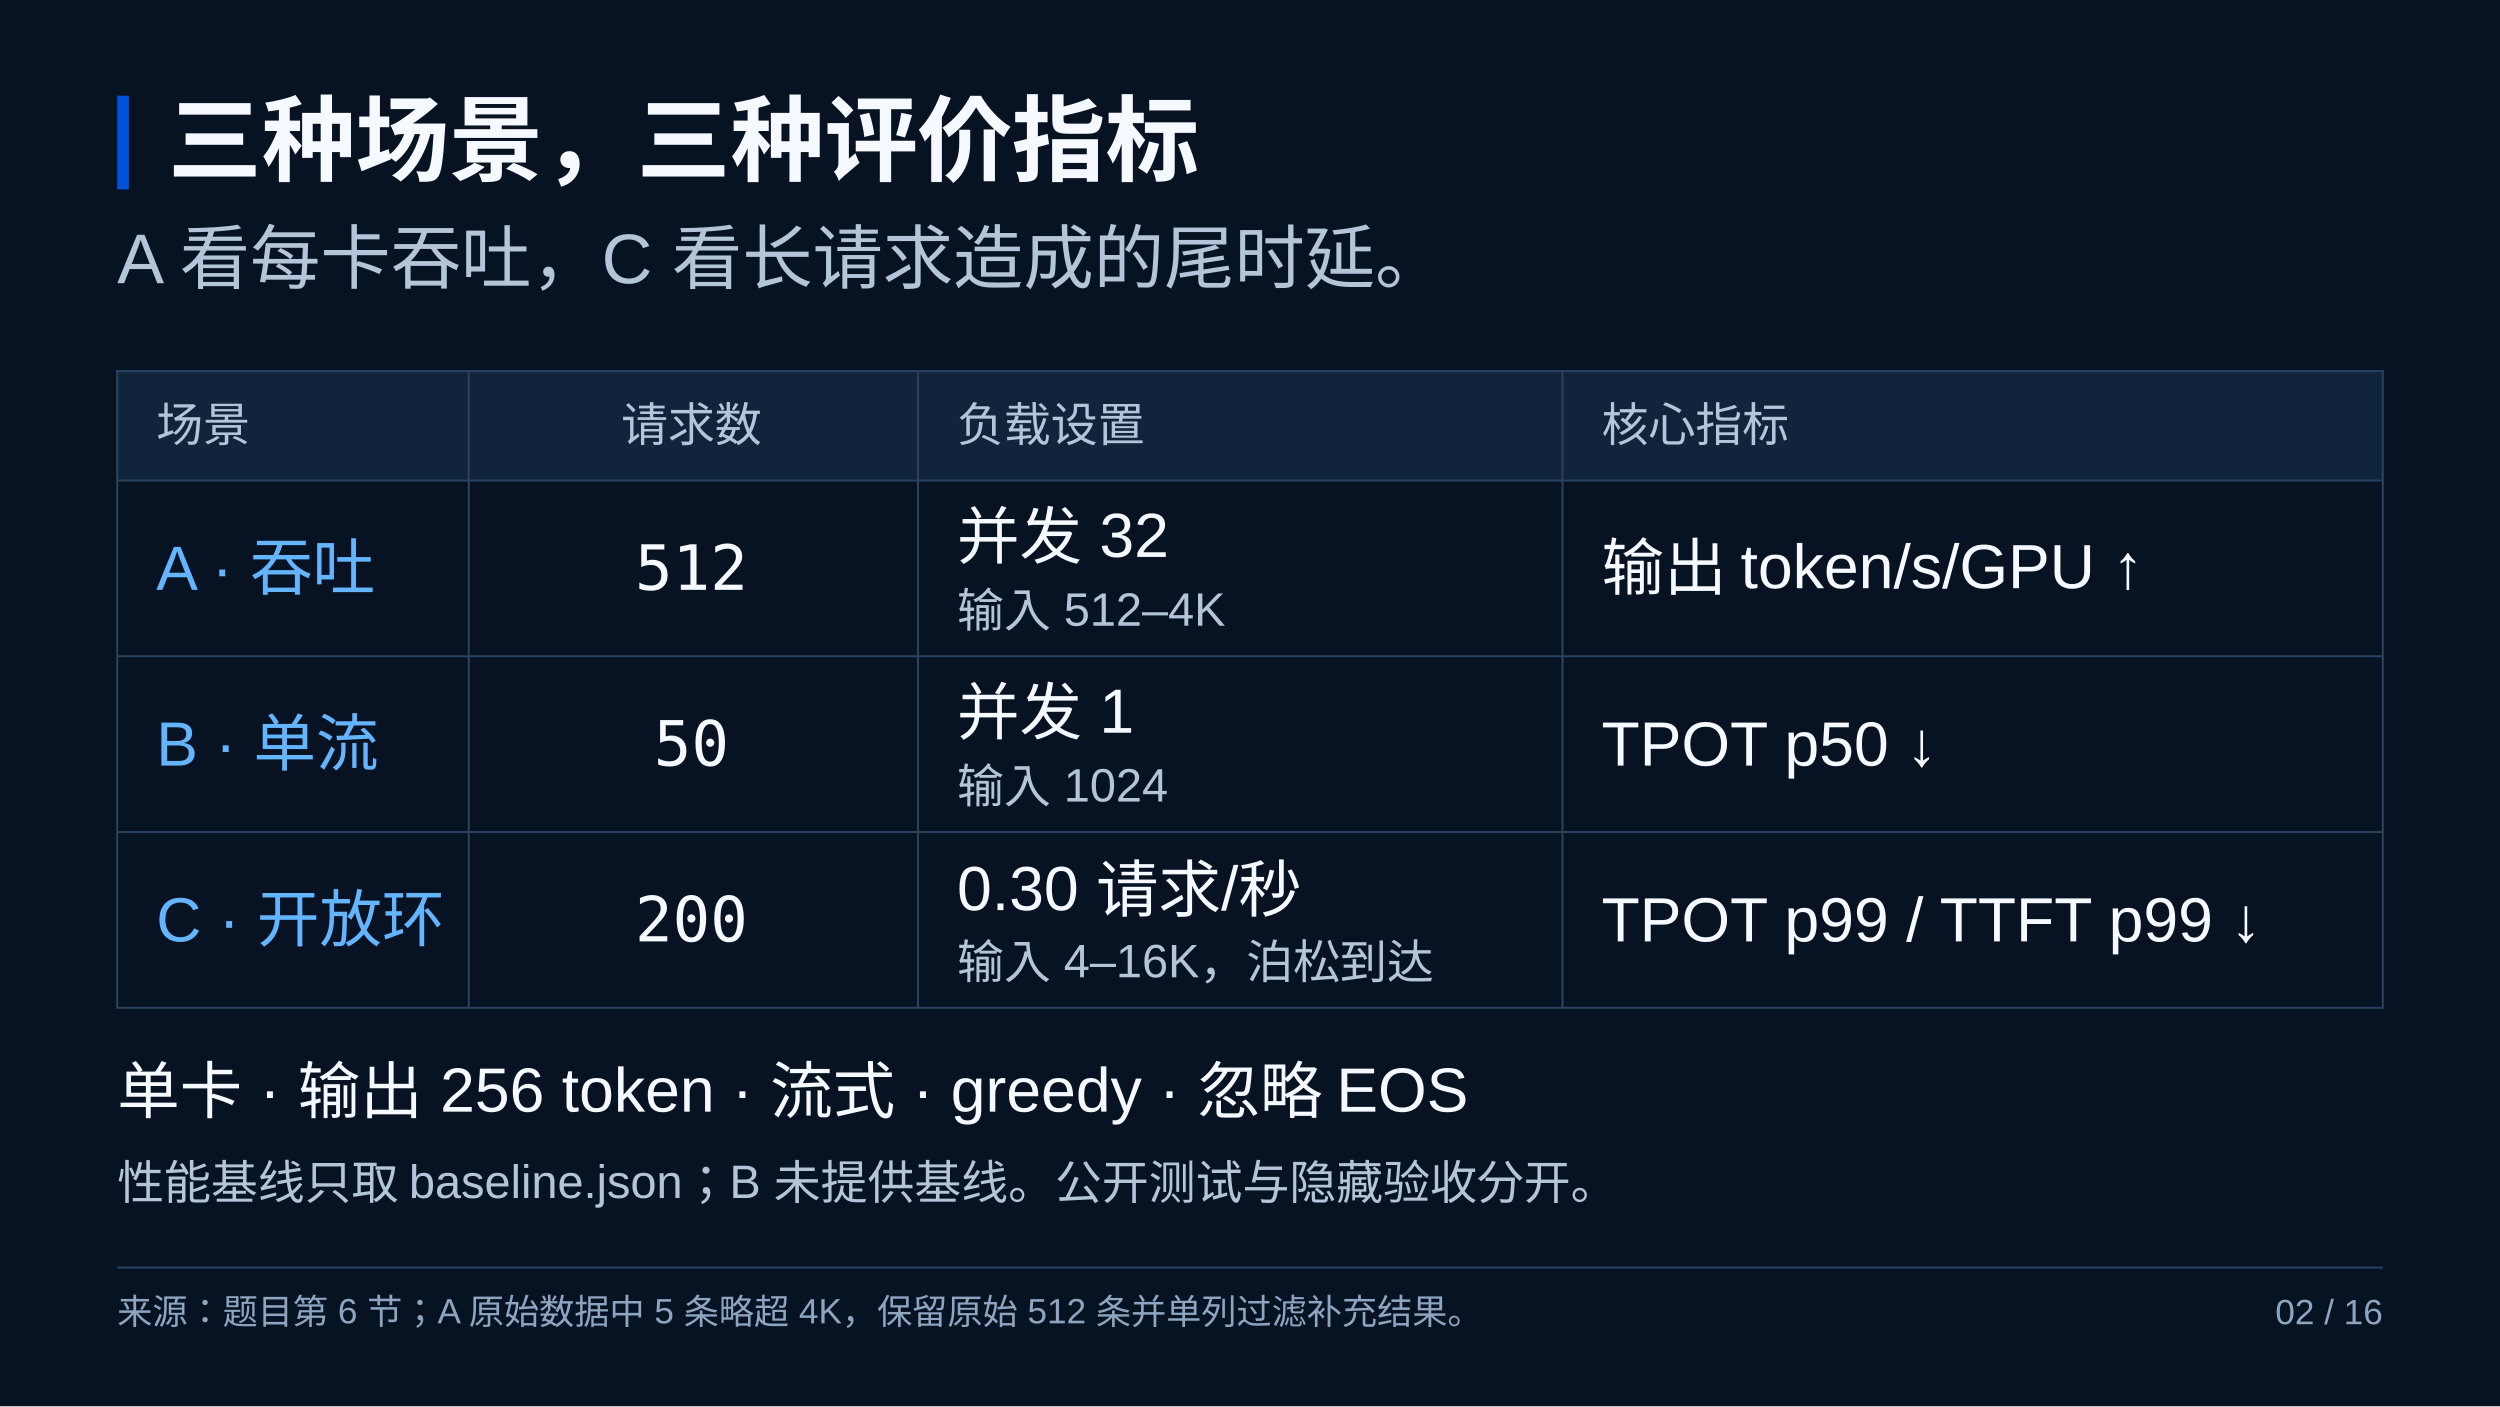
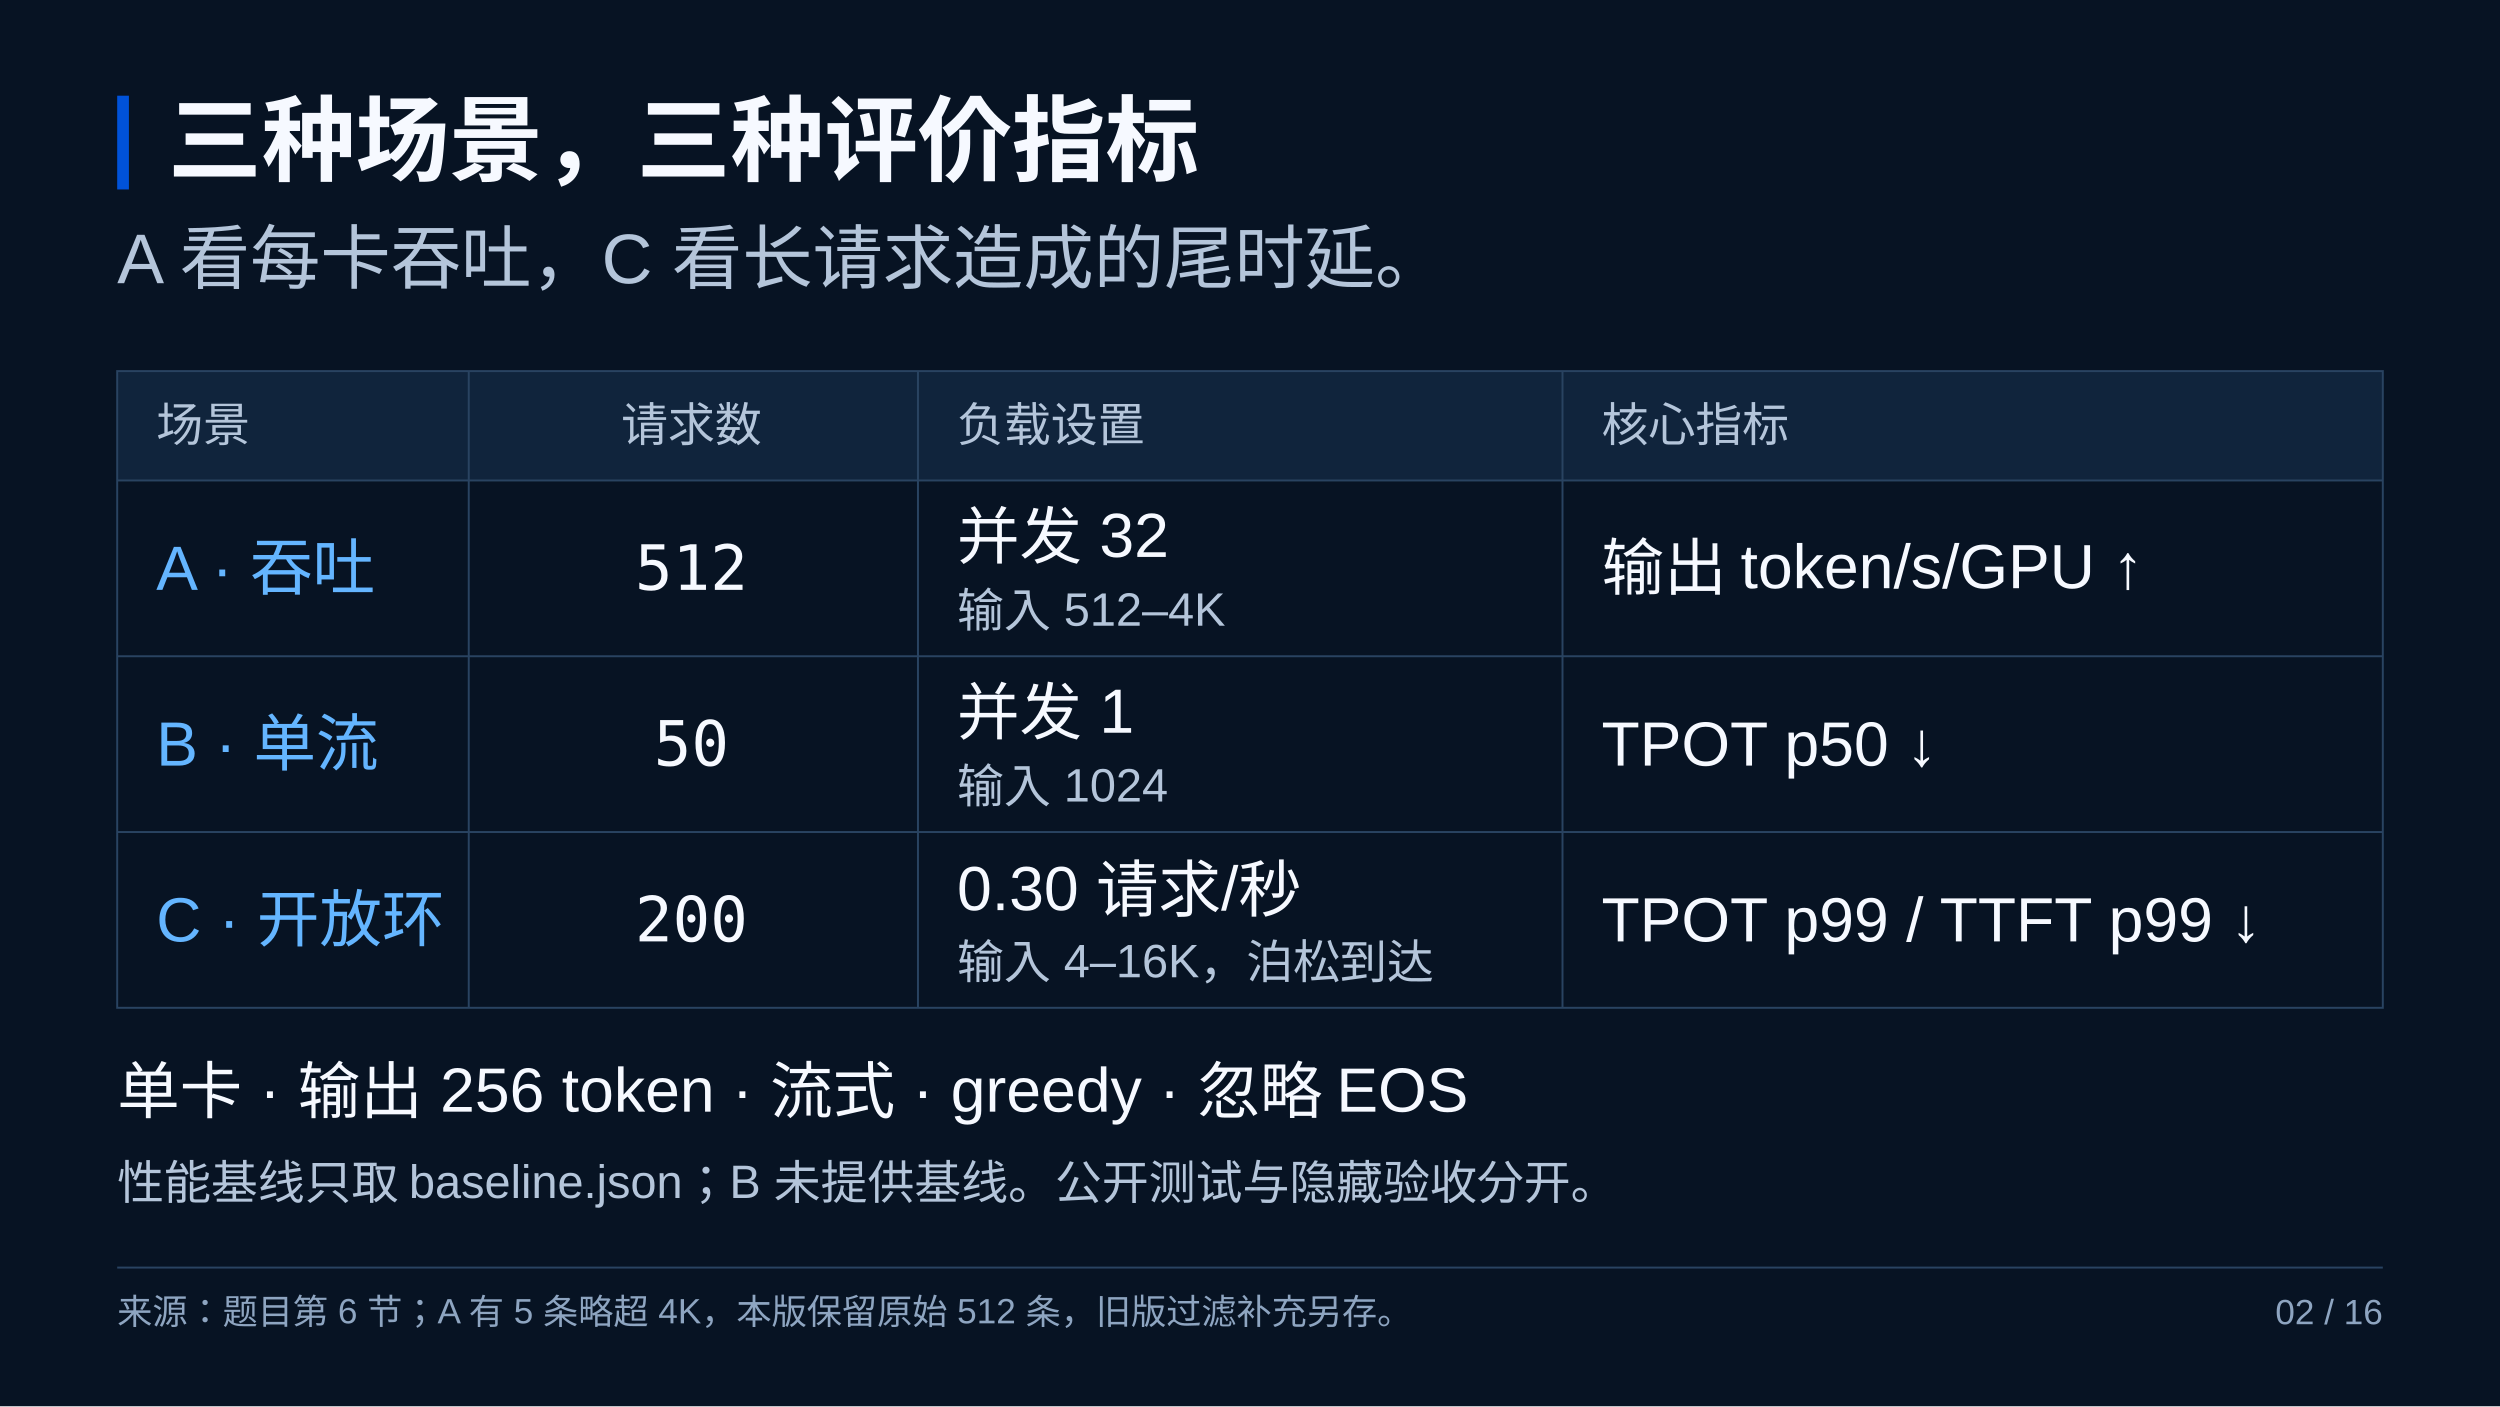
<svg xmlns="http://www.w3.org/2000/svg" width="1280" height="720" viewBox="0 0 1280 720">
  <rect width="1280" height="720" fill="#071323" />
  <g id="title">
    <rect x="60" y="49" width="6" height="48" fill="#0052D9" />
    <text x="86" y="89" font-family="Arial, Microsoft YaHei" font-size="48" font-weight="700" fill="#F6F9FF">三种场景，三种评价指标</text>
    <text x="60" y="145" font-family="Arial, Microsoft YaHei" font-size="36" fill="#B4C5DA">A 看每卡吞吐，C 看长请求造成的尾时延。</text>
  </g>
  <g id="scenario-table" data-pptx-native="table">
    <rect x="60" y="190" width="1160" height="56" fill="#10243C" />
    <path d="M60 190H1220V516H60Z M60 246H1220 M60 336H1220 M60 426H1220 M240 190V516 M470 190V516 M800 190V516" fill="none" stroke="#294361" stroke-width="1" />
    <text x="80" y="226" font-family="Arial, Microsoft YaHei" font-size="24" fill="#B4C5DA">场景</text>
    <text x="354" y="226" text-anchor="middle" font-family="Arial, Microsoft YaHei" font-size="24" fill="#B4C5DA">请求数</text>
    <text x="490" y="226" font-family="Arial, Microsoft YaHei" font-size="24" fill="#B4C5DA">负载设置</text>
    <text x="820" y="226" font-family="Arial, Microsoft YaHei" font-size="24" fill="#B4C5DA">核心指标</text>
    <text x="80" y="302" font-family="Arial, Microsoft YaHei" font-size="32" fill="#64B5FF">A · 吞吐</text>
    <text x="354" y="302" text-anchor="middle" font-family="Consolas, Microsoft YaHei" font-size="32" fill="#F6F9FF">512</text>
    <text x="490" y="286" font-family="Arial, Microsoft YaHei" font-size="32" fill="#F6F9FF">
      <tspan x="490" y="286">并发 32</tspan>
      <tspan x="490" y="321" font-size="24" fill="#B4C5DA">输入 512–4K</tspan>
    </text>
    <text x="820" y="302" font-family="Arial, Microsoft YaHei" font-size="32" fill="#F6F9FF">输出 token/s/GPU ↑</text>
    <text x="80" y="392" font-family="Arial, Microsoft YaHei" font-size="32" fill="#64B5FF">B · 单流</text>
    <text x="354" y="392" text-anchor="middle" font-family="Consolas, Microsoft YaHei" font-size="32" fill="#F6F9FF">50</text>
    <text x="490" y="376" font-family="Arial, Microsoft YaHei" font-size="32" fill="#F6F9FF">
      <tspan x="490" y="376">并发 1</tspan>
      <tspan x="490" y="411" font-size="24" fill="#B4C5DA">输入 1024</tspan>
    </text>
    <text x="820" y="392" font-family="Arial, Microsoft YaHei" font-size="32" fill="#F6F9FF">TPOT p50 ↓</text>
    <text x="80" y="482" font-family="Arial, Microsoft YaHei" font-size="32" fill="#64B5FF">C · 开放环</text>
    <text x="354" y="482" text-anchor="middle" font-family="Consolas, Microsoft YaHei" font-size="32" fill="#F6F9FF">200</text>
    <text x="490" y="466" font-family="Arial, Microsoft YaHei" font-size="32" fill="#F6F9FF">
      <tspan x="490" y="466">0.30 请求/秒</tspan>
      <tspan x="490" y="501" font-size="24" fill="#B4C5DA">输入 4–16K，泊松到达</tspan>
    </text>
    <text x="820" y="482" font-family="Arial, Microsoft YaHei" font-size="32" fill="#F6F9FF">TPOT p99 / TTFT p99 ↓</text>
  </g>
  <g id="protocol-notes">
    <text x="60" y="570" font-family="Arial, Microsoft YaHei" font-size="32" fill="#F6F9FF">单卡 · 输出 256 token · 流式 · greedy · 忽略 EOS</text>
    <text x="60" y="614" font-family="Arial, Microsoft YaHei" font-size="24" fill="#B4C5DA">性能基线只取 baseline.json；B 未提供基线。公开测试与隐藏验收分开。</text>
    <path d="M60 649H1220" fill="none" stroke="#294361" stroke-width="1" />
-     <text x="60" y="678" font-family="Arial, Microsoft YaHei" font-size="18" fill="#8EA5C1">来源：题目第 6 节；A 原始数据中 5 条略超 4K，保留原始 512 条并单列过滤补充结果。</text>
+     <text x="60" y="678" font-family="Arial, Microsoft YaHei" font-size="18" fill="#8EA5C1">来源：题目第 6 节；A 有 5 条略超 4K，本版保留原始 512 条，旧版过滤补充另存。</text>
    <text x="1220" y="678" text-anchor="end" font-family="Arial, Microsoft YaHei" font-size="18" fill="#8EA5C1">02 / 16</text>
  </g>
</svg>
